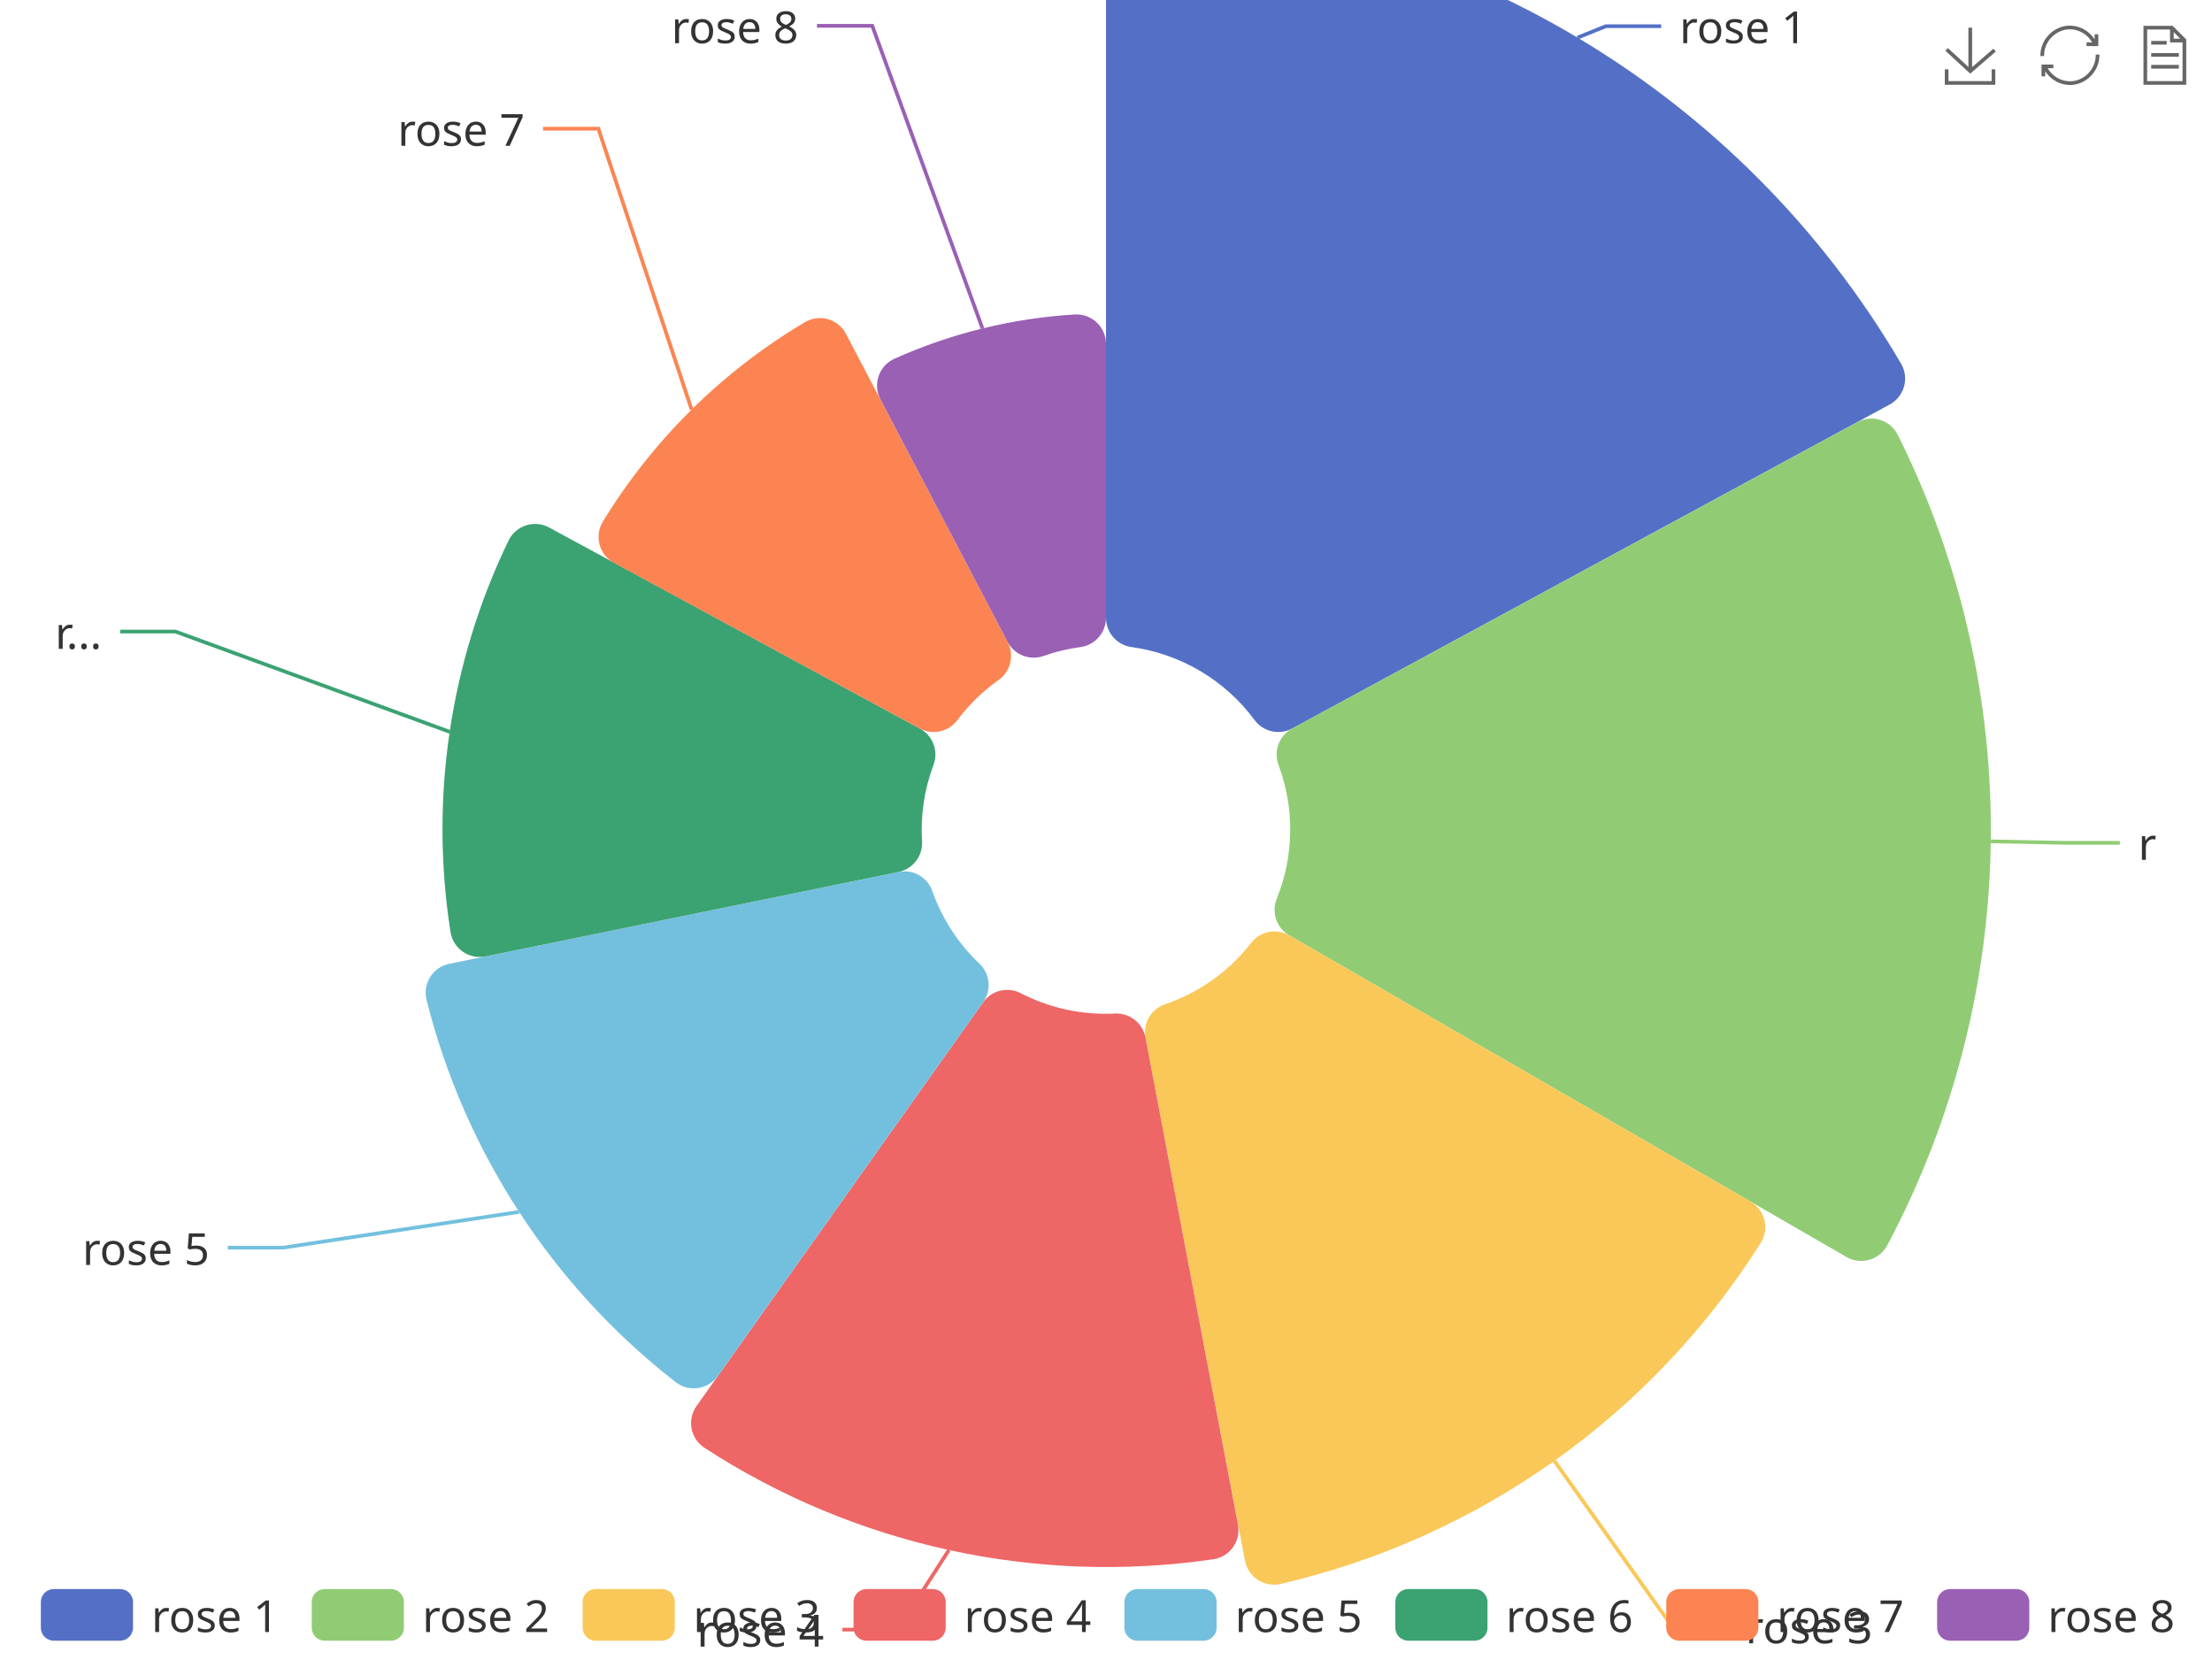
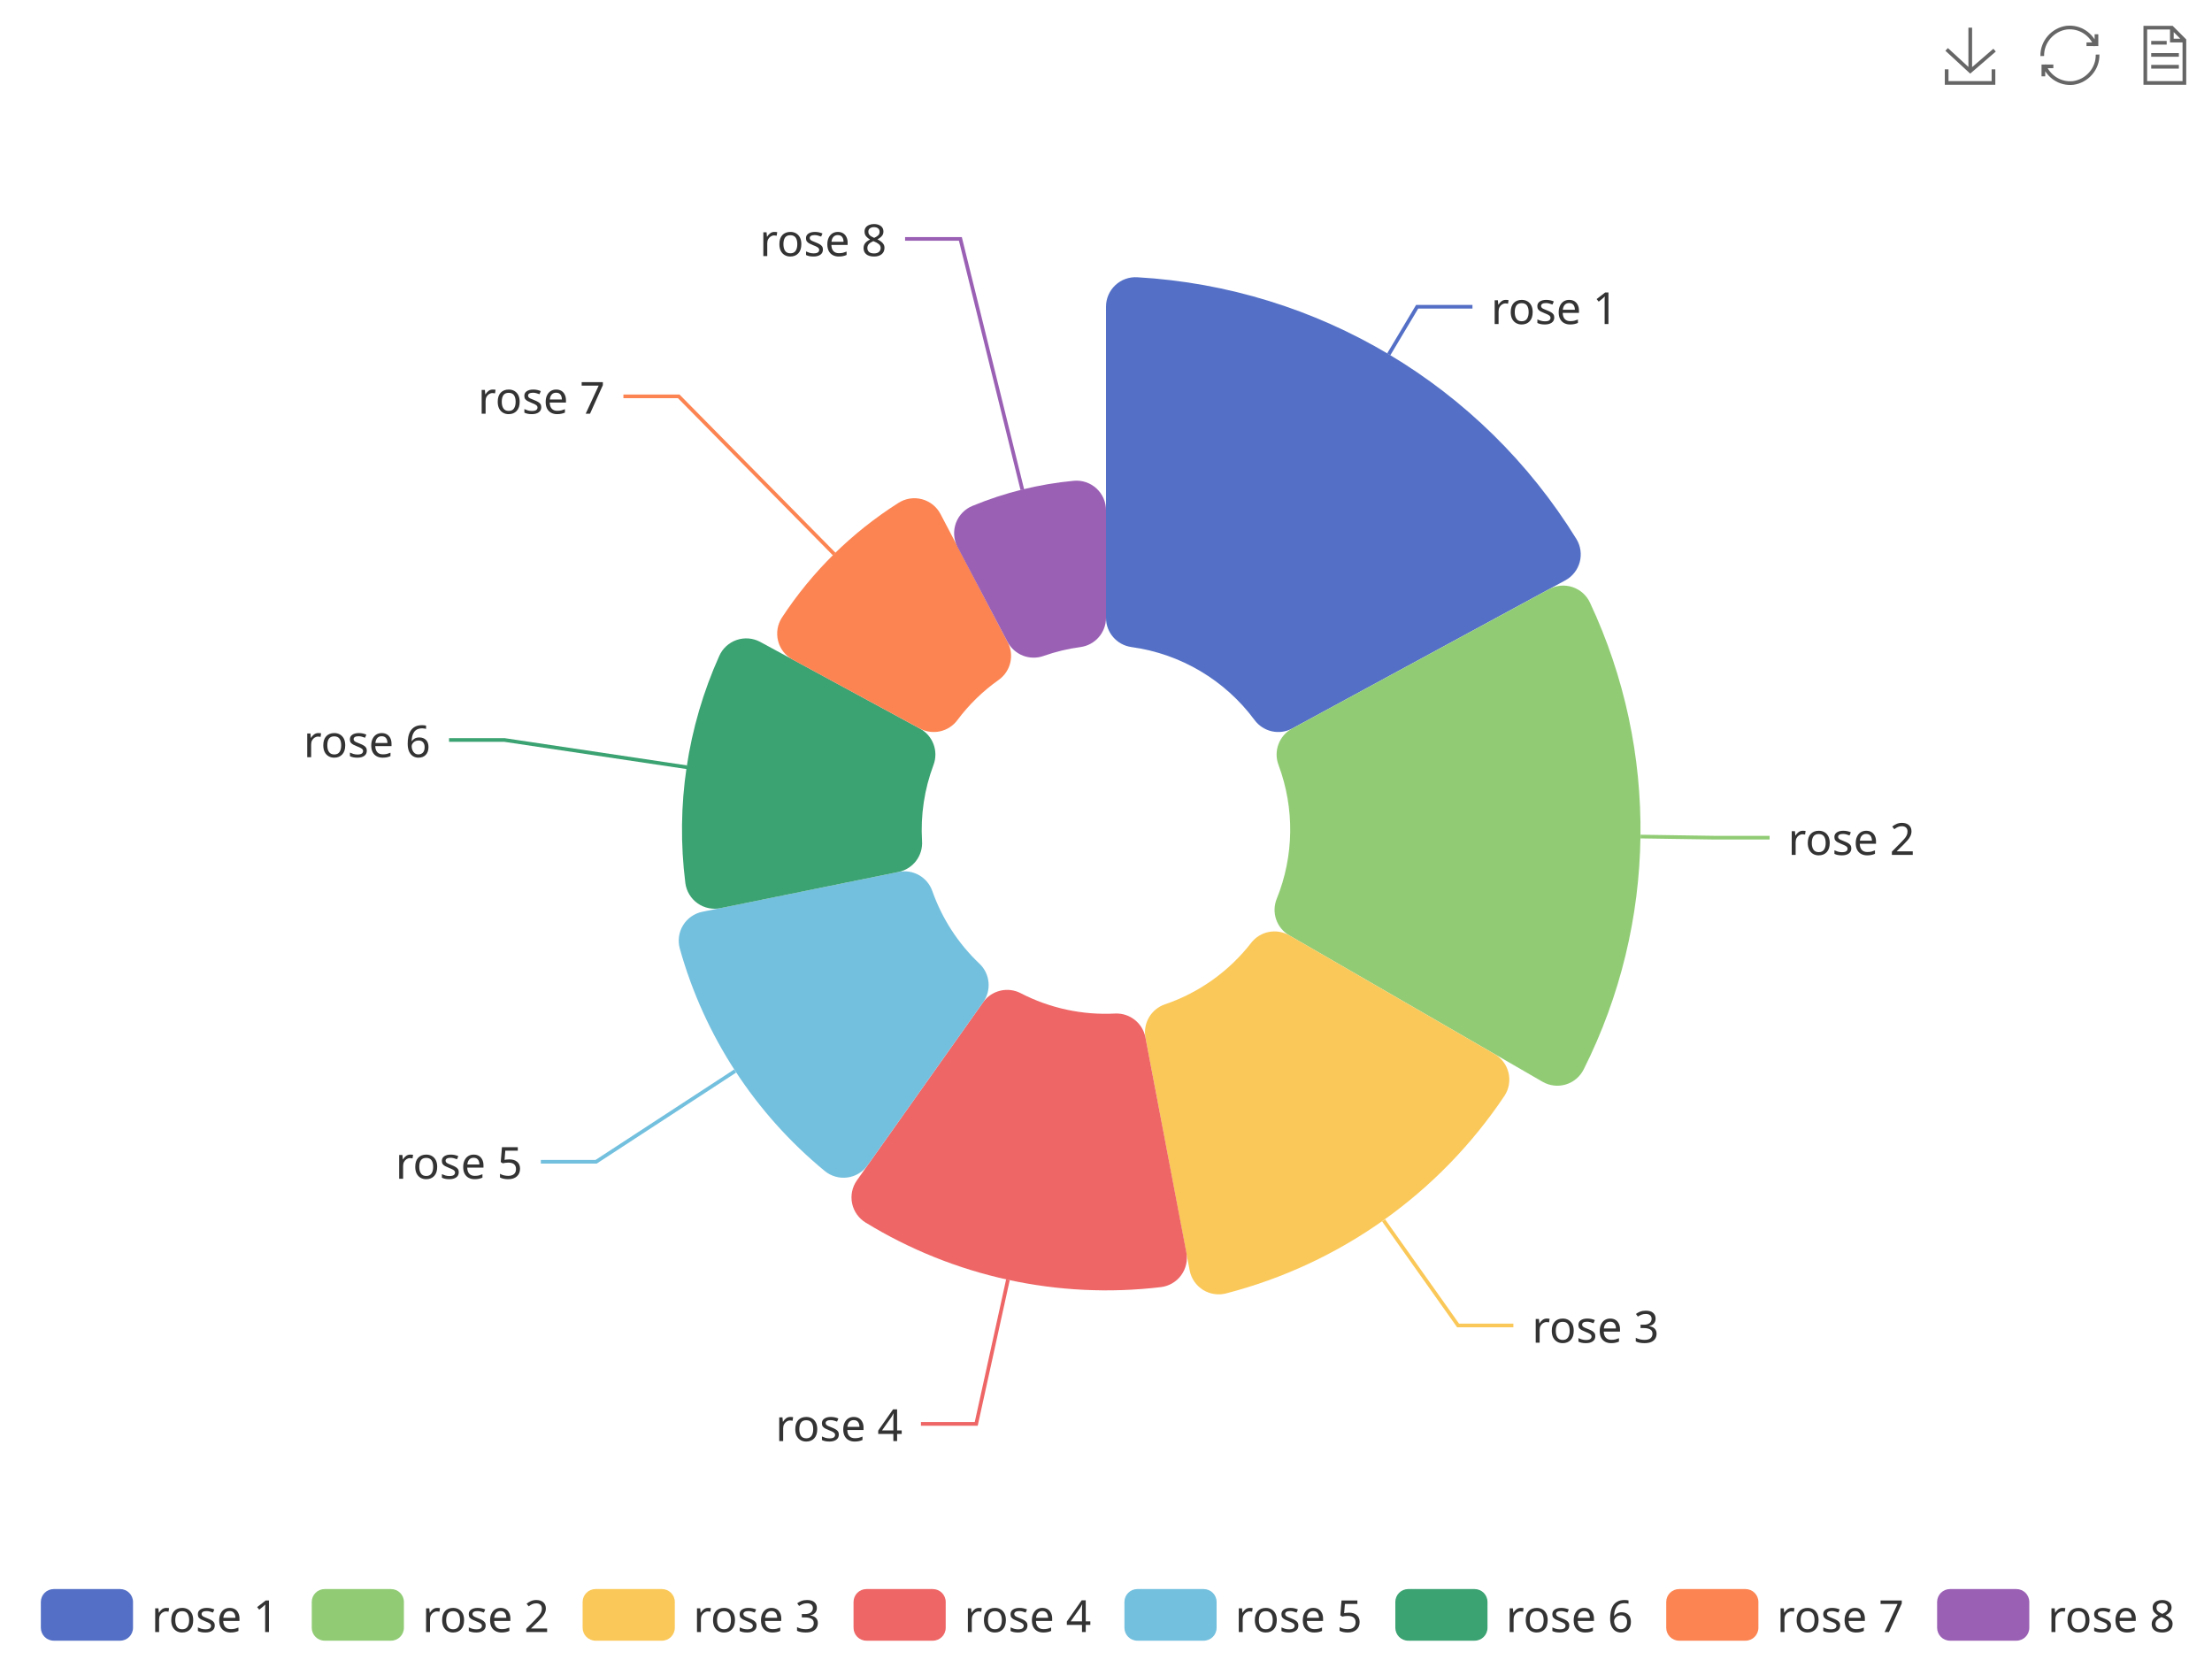
<svg xmlns="http://www.w3.org/2000/svg" width="600" height="450" version="1.1" baseProfile="full" viewBox="0 0 600 450">
  <rect width="600" height="450" x="0" y="0" fill="none" />
-   <polyline points="427.9 10.2 435.6 7.1 450.6 7.1" fill="transparent" stroke="#5470c6" class="zr52-cls-276" />
-   <polyline points="540 228.2 560 228.6 575 228.6" fill="transparent" stroke="#91cc75" class="zr52-cls-276" />
-   <polyline points="421.6 396.2 453.5 441.1 468.5 441.1" fill="transparent" stroke="#fac858" class="zr52-cls-276" />
-   <polyline points="257.4 420.4 243.5 442 228.5 442" fill="transparent" stroke="#ee6666" class="zr52-cls-276" />
-   <polyline points="140.8 328.7 76.8 338.4 61.8 338.4" fill="transparent" stroke="#73c0de" class="zr52-cls-276" />
-   <polyline points="122 198.5 47.6 171.3 32.6 171.3" fill="transparent" stroke="#3ba272" class="zr52-cls-276" />
-   <polyline points="187.6 111.1 162.3 34.9 147.3 34.9" fill="transparent" stroke="#fc8452" class="zr52-cls-276" />
-   <polyline points="266.5 89.1 236.6 7 221.6 7" fill="transparent" stroke="#9a60b4" class="zr52-cls-276" />
-   <path d="M300 -16.9A8 8 0 0 1 308.3 -24.9A250 250 0 0 1 515.7 98.7A8 8 0 0 1 512.6 109.7L350.5 197.6A8 8 0 0 1 340.3 195.3A50 50 0 0 0 306.9 175.5A8 8 0 0 1 300 167.6Z" fill="#5470c6" ecmeta_series_index="0" ecmeta_data_index="0" ecmeta_ssr_type="chart" class="zr52-cls-277" />
-   <path d="M503.8 114.5A8 8 0 0 1 514.8 118A240 240 0 0 1 511.9 337.8A8 8 0 0 1 500.8 340.9L349.7 253.7A8 8 0 0 1 346.3 243.8A50 50 0 0 0 346.8 207.5A8 8 0 0 1 350.5 197.6Z" fill="#91cc75" ecmeta_series_index="0" ecmeta_data_index="1" ecmeta_ssr_type="chart" class="zr52-cls-278" />
-   <path d="M474.8 325.9A8 8 0 0 1 477.6 337.1A210 210 0 0 1 347.4 429.6A8 8 0 0 1 337.7 423.3L310.7 281.4A8 8 0 0 1 316 272.4A50 50 0 0 0 339.4 255.7A8 8 0 0 1 349.7 253.7Z" fill="#fac858" ecmeta_series_index="0" ecmeta_data_index="2" ecmeta_ssr_type="chart" class="zr52-cls-279" />
-   <path d="M335.8 413.5A8 8 0 0 1 329.2 422.9A200 200 0 0 1 191.1 392.7A8 8 0 0 1 188.9 381.4L266.7 271.8A8 8 0 0 1 276.9 269.4A50 50 0 0 0 302.5 274.9A8 8 0 0 1 310.7 281.4Z" fill="#ee6666" ecmeta_series_index="0" ecmeta_data_index="3" ecmeta_ssr_type="chart" class="zr52-cls-280" />
-   <path d="M194.7 373.2A8 8 0 0 1 183.3 374.9A190 190 0 0 1 115.7 271.2A8 8 0 0 1 121.9 261.4L243.7 236.5A8 8 0 0 1 252.9 241.7A50 50 0 0 0 265.7 261.4A8 8 0 0 1 266.7 271.8Z" fill="#73c0de" ecmeta_series_index="0" ecmeta_data_index="4" ecmeta_ssr_type="chart" class="zr52-cls-281" />
-   <path d="M131.7 259.4A8 8 0 0 1 122.2 252.8A180 180 0 0 1 137.9 146.7A8 8 0 0 1 149 143.1L249.5 197.6A8 8 0 0 1 253.2 207.5A50 50 0 0 0 250.1 228.1A8 8 0 0 1 243.7 236.5Z" fill="#3ba272" ecmeta_series_index="0" ecmeta_data_index="5" ecmeta_ssr_type="chart" class="zr52-cls-282" />
-   <path d="M166.6 152.7A8 8 0 0 1 163.5 141.5A160 160 0 0 1 218.3 87.4A8 8 0 0 1 229.5 90.6L273.3 174.1A8 8 0 0 1 270.9 184.4A50 50 0 0 0 259.7 195.3A8 8 0 0 1 249.5 197.6Z" fill="#fc8452" ecmeta_series_index="0" ecmeta_data_index="6" ecmeta_ssr_type="chart" class="zr52-cls-283" />
-   <path d="M238.8 108.3A8 8 0 0 1 242.6 97.3A140 140 0 0 1 291.5 85.3A8 8 0 0 1 300 93.2L300 167.6A8 8 0 0 1 293.1 175.5A50 50 0 0 0 283.1 177.9A8 8 0 0 1 273.3 174.1Z" fill="#9a60b4" ecmeta_series_index="0" ecmeta_data_index="7" ecmeta_ssr_type="chart" class="zr52-cls-284" />
-   <text dominant-baseline="central" text-anchor="start" style="font-size:12px;font-family:sans-serif;" xml:space="preserve" transform="translate(455.5691 7.05)" fill="#333" stroke="rgb(255,255,255)" stroke-width="2" paint-order="stroke" stroke-miterlimit="2">rose 1</text>
-   <text dominant-baseline="central" text-anchor="start" style="font-size:12px;font-family:sans-serif;" transform="translate(579.9769 228.5577)" fill="#333" stroke="rgb(255,255,255)" stroke-width="2" paint-order="stroke" stroke-miterlimit="2">r</text>
-   <text dominant-baseline="central" text-anchor="start" style="font-size:12px;font-family:sans-serif;" xml:space="preserve" transform="translate(473.4515 441.0501)" fill="#333" stroke="rgb(255,255,255)" stroke-width="2" paint-order="stroke" stroke-miterlimit="2">rose 3</text>
-   <text dominant-baseline="central" text-anchor="end" style="font-size:12px;font-family:sans-serif;" xml:space="preserve" transform="translate(223.5122 441.95)" fill="#333" stroke="rgb(255,255,255)" stroke-width="2" paint-order="stroke" stroke-miterlimit="2">rose 4</text>
-   <text dominant-baseline="central" text-anchor="end" style="font-size:12px;font-family:sans-serif;" xml:space="preserve" transform="translate(56.8278 338.4274)" fill="#333" stroke="rgb(255,255,255)" stroke-width="2" paint-order="stroke" stroke-miterlimit="2">rose 5</text>
-   <text dominant-baseline="central" text-anchor="end" style="font-size:12px;font-family:sans-serif;" transform="translate(27.611 171.3204)" fill="#333" stroke="rgb(255,255,255)" stroke-width="2" paint-order="stroke" stroke-miterlimit="2">r...</text>
-   <text dominant-baseline="central" text-anchor="end" style="font-size:12px;font-family:sans-serif;" xml:space="preserve" transform="translate(142.341 34.8811)" fill="#333" stroke="rgb(255,255,255)" stroke-width="2" paint-order="stroke" stroke-miterlimit="2">rose 7</text>
-   <text dominant-baseline="central" text-anchor="end" style="font-size:12px;font-family:sans-serif;" xml:space="preserve" transform="translate(216.5813 7.05)" fill="#333" stroke="rgb(255,255,255)" stroke-width="2" paint-order="stroke" stroke-miterlimit="2">rose 8</text>
+   <polyline points="376.7 96.1 384.4 83.2 399.4 83.2" fill="transparent" stroke="#5470c6" class="zr52-cls-276" />
+   <polyline points="445 226.9 465 227.2 480 227.2" fill="transparent" stroke="#91cc75" class="zr52-cls-276" />
+   <polyline points="375.3 331 395.5 359.5 410.5 359.5" fill="transparent" stroke="#fac858" class="zr52-cls-276" />
+   <polyline points="273.4 347.1 264.8 386.2 249.8 386.2" fill="transparent" stroke="#ee6666" class="zr52-cls-276" />
+   <polyline points="199.4 290.5 161.7 315.1 146.7 315.1" fill="transparent" stroke="#73c0de" class="zr52-cls-276" />
+   <polyline points="186.3 208.1 136.8 200.7 121.8 200.7" fill="transparent" stroke="#3ba272" class="zr52-cls-276" />
+   <polyline points="226.3 150.3 184.1 107.5 169.1 107.5" fill="transparent" stroke="#fc8452" class="zr52-cls-276" />
+   <polyline points="277.3 132.8 260.5 64.8 245.5 64.8" fill="transparent" stroke="#9a60b4" class="zr52-cls-276" />
+   <path d="M300 83.2A8 8 0 0 1 308.5 75.2A150 150 0 0 1 427.6 146.2A8 8 0 0 1 424.6 157.4L350.5 197.6A8 8 0 0 1 340.3 195.3A50 50 0 0 0 306.9 175.5A8 8 0 0 1 300 167.6Z" fill="#5470c6" ecmeta_series_index="0" ecmeta_data_index="0" ecmeta_ssr_type="chart" class="zr52-cls-277" />
+   <path d="M420.2 159.8A8 8 0 0 1 431.3 163.5A145 145 0 0 1 429.6 290A8 8 0 0 1 418.4 293.4L349.7 253.7A8 8 0 0 1 346.3 243.8A50 50 0 0 0 346.8 207.5A8 8 0 0 1 350.5 197.6Z" fill="#91cc75" ecmeta_series_index="0" ecmeta_data_index="1" ecmeta_ssr_type="chart" class="zr52-cls-278" />
+   <path d="M405.4 285.9A8 8 0 0 1 408.1 297.2A130 130 0 0 1 332.6 350.8A8 8 0 0 1 322.7 344.6L310.7 281.4A8 8 0 0 1 316 272.4A50 50 0 0 0 339.4 255.7A8 8 0 0 1 349.7 253.7Z" fill="#fac858" ecmeta_series_index="0" ecmeta_data_index="2" ecmeta_ssr_type="chart" class="zr52-cls-279" />
+   <path d="M321.8 339.7A8 8 0 0 1 314.9 349.1A125 125 0 0 1 234.8 331.6A8 8 0 0 1 232.4 320.2L266.7 271.8A8 8 0 0 1 276.9 269.4A50 50 0 0 0 302.5 274.9A8 8 0 0 1 310.7 281.4Z" fill="#ee6666" ecmeta_series_index="0" ecmeta_data_index="3" ecmeta_ssr_type="chart" class="zr52-cls-280" />
+   <path d="M235.3 316.1A8 8 0 0 1 223.7 317.6A120 120 0 0 1 184.4 257.3A8 8 0 0 1 190.5 247.3L243.7 236.5A8 8 0 0 1 252.9 241.7A50 50 0 0 0 265.7 261.4A8 8 0 0 1 266.7 271.8Z" fill="#73c0de" ecmeta_series_index="0" ecmeta_data_index="4" ecmeta_ssr_type="chart" class="zr52-cls-281" />
+   <path d="M195.5 246.3A8 8 0 0 1 185.9 239.5A115 115 0 0 1 195.1 177.9A8 8 0 0 1 206.2 174.1L249.5 197.6A8 8 0 0 1 253.2 207.5A50 50 0 0 0 250.1 228.1A8 8 0 0 1 243.7 236.5Z" fill="#3ba272" ecmeta_series_index="0" ecmeta_data_index="5" ecmeta_ssr_type="chart" class="zr52-cls-282" />
+   <path d="M215 178.9A8 8 0 0 1 212.1 167.5A105 105 0 0 1 243.7 136.4A8 8 0 0 1 255.1 139.4L273.3 174.1A8 8 0 0 1 270.9 184.4A50 50 0 0 0 259.7 195.3A8 8 0 0 1 249.5 197.6Z" fill="#fc8452" ecmeta_series_index="0" ecmeta_data_index="6" ecmeta_ssr_type="chart" class="zr52-cls-283" />
+   <path d="M259.7 148.3A8 8 0 0 1 263.8 137.2A95 95 0 0 1 291.3 130.4A8 8 0 0 1 300 138.4L300 167.6A8 8 0 0 1 293.1 175.5A50 50 0 0 0 283.1 177.9A8 8 0 0 1 273.3 174.1Z" fill="#9a60b4" ecmeta_series_index="0" ecmeta_data_index="7" ecmeta_ssr_type="chart" class="zr52-cls-284" />
+   <text dominant-baseline="central" text-anchor="start" style="font-size:12px;font-family:sans-serif;" xml:space="preserve" transform="translate(404.4109 83.2263)" fill="#333" stroke="rgb(255,255,255)" stroke-width="2" paint-order="stroke" stroke-miterlimit="2">rose 1</text>
+   <text dominant-baseline="central" text-anchor="start" style="font-size:12px;font-family:sans-serif;" xml:space="preserve" transform="translate(484.9851 227.2152)" fill="#333" stroke="rgb(255,255,255)" stroke-width="2" paint-order="stroke" stroke-miterlimit="2">rose 2</text>
+   <text dominant-baseline="central" text-anchor="start" style="font-size:12px;font-family:sans-serif;" xml:space="preserve" transform="translate(415.5453 359.5217)" fill="#333" stroke="rgb(255,255,255)" stroke-width="2" paint-order="stroke" stroke-miterlimit="2">rose 3</text>
+   <text dominant-baseline="central" text-anchor="end" style="font-size:12px;font-family:sans-serif;" xml:space="preserve" transform="translate(244.8283 386.2078)" fill="#333" stroke="rgb(255,255,255)" stroke-width="2" paint-order="stroke" stroke-miterlimit="2">rose 4</text>
+   <text dominant-baseline="central" text-anchor="end" style="font-size:12px;font-family:sans-serif;" xml:space="preserve" transform="translate(141.7401 315.0511)" fill="#333" stroke="rgb(255,255,255)" stroke-width="2" paint-order="stroke" stroke-miterlimit="2">rose 5</text>
+   <text dominant-baseline="central" text-anchor="end" style="font-size:12px;font-family:sans-serif;" xml:space="preserve" transform="translate(116.796 200.721)" fill="#333" stroke="rgb(255,255,255)" stroke-width="2" paint-order="stroke" stroke-miterlimit="2">rose 6</text>
+   <text dominant-baseline="central" text-anchor="end" style="font-size:12px;font-family:sans-serif;" xml:space="preserve" transform="translate(164.1132 107.5468)" fill="#333" stroke="rgb(255,255,255)" stroke-width="2" paint-order="stroke" stroke-miterlimit="2">rose 7</text>
+   <text dominant-baseline="central" text-anchor="end" style="font-size:12px;font-family:sans-serif;" xml:space="preserve" transform="translate(240.5129 64.7946)" fill="#333" stroke="rgb(255,255,255)" stroke-width="2" paint-order="stroke" stroke-miterlimit="2">rose 8</text>
  <path d="M-5 -5l587.8 0l0 24l-587.8 0Z" transform="translate(11.08 431)" fill="rgb(0,0,0)" fill-opacity="0" stroke="#ccc" stroke-width="0" class="zr52-cls-285" />
  <path d="M3.5 0L21.5 0A3.5 3.5 0 0 1 25 3.5L25 10.5A3.5 3.5 0 0 1 21.5 14L3.5 14A3.5 3.5 0 0 1 0 10.5L0 3.5A3.5 3.5 0 0 1 3.5 0" transform="translate(11.08 431)" fill="#5470c6" ecmeta_series_index="0" ecmeta_data_index="0" ecmeta_ssr_type="legend" ecmeta_silent="true" class="zr52-cls-285" />
  <text dominant-baseline="central" text-anchor="start" style="font-size:12px;font-family:sans-serif;" xml:space="preserve" x="30" y="7" transform="translate(11.08 431)" fill="#333">rose 1</text>
  <path d="M0 0l63.5 0l0 14l-63.5 0Z" transform="translate(11.08 431)" fill="transparent" ecmeta_series_index="0" ecmeta_data_index="0" ecmeta_ssr_type="legend" class="zr52-cls-286" />
  <path d="M3.5 0L21.5 0A3.5 3.5 0 0 1 25 3.5L25 10.5A3.5 3.5 0 0 1 21.5 14L3.5 14A3.5 3.5 0 0 1 0 10.5L0 3.5A3.5 3.5 0 0 1 3.5 0" transform="translate(84.56 431)" fill="#91cc75" ecmeta_series_index="0" ecmeta_data_index="1" ecmeta_ssr_type="legend" ecmeta_silent="true" class="zr52-cls-285" />
  <text dominant-baseline="central" text-anchor="start" style="font-size:12px;font-family:sans-serif;" xml:space="preserve" x="30" y="7" transform="translate(84.56 431)" fill="#333">rose 2</text>
  <path d="M0 0l63.5 0l0 14l-63.5 0Z" transform="translate(84.56 431)" fill="transparent" ecmeta_series_index="0" ecmeta_data_index="1" ecmeta_ssr_type="legend" class="zr52-cls-286" />
  <path d="M3.5 0L21.5 0A3.5 3.5 0 0 1 25 3.5L25 10.5A3.5 3.5 0 0 1 21.5 14L3.5 14A3.5 3.5 0 0 1 0 10.5L0 3.5A3.5 3.5 0 0 1 3.5 0" transform="translate(158.04 431)" fill="#fac858" ecmeta_series_index="0" ecmeta_data_index="2" ecmeta_ssr_type="legend" ecmeta_silent="true" class="zr52-cls-285" />
  <text dominant-baseline="central" text-anchor="start" style="font-size:12px;font-family:sans-serif;" xml:space="preserve" x="30" y="7" transform="translate(158.04 431)" fill="#333">rose 3</text>
  <path d="M0 0l63.5 0l0 14l-63.5 0Z" transform="translate(158.04 431)" fill="transparent" ecmeta_series_index="0" ecmeta_data_index="2" ecmeta_ssr_type="legend" class="zr52-cls-286" />
  <path d="M3.5 0L21.5 0A3.5 3.5 0 0 1 25 3.5L25 10.5A3.5 3.5 0 0 1 21.5 14L3.5 14A3.5 3.5 0 0 1 0 10.5L0 3.5A3.5 3.5 0 0 1 3.5 0" transform="translate(231.52 431)" fill="#ee6666" ecmeta_series_index="0" ecmeta_data_index="3" ecmeta_ssr_type="legend" ecmeta_silent="true" class="zr52-cls-285" />
  <text dominant-baseline="central" text-anchor="start" style="font-size:12px;font-family:sans-serif;" xml:space="preserve" x="30" y="7" transform="translate(231.52 431)" fill="#333">rose 4</text>
  <path d="M0 0l63.5 0l0 14l-63.5 0Z" transform="translate(231.52 431)" fill="transparent" ecmeta_series_index="0" ecmeta_data_index="3" ecmeta_ssr_type="legend" class="zr52-cls-286" />
  <path d="M3.5 0L21.5 0A3.5 3.5 0 0 1 25 3.5L25 10.5A3.5 3.5 0 0 1 21.5 14L3.5 14A3.5 3.5 0 0 1 0 10.5L0 3.5A3.5 3.5 0 0 1 3.5 0" transform="translate(305 431)" fill="#73c0de" ecmeta_series_index="0" ecmeta_data_index="4" ecmeta_ssr_type="legend" ecmeta_silent="true" class="zr52-cls-285" />
  <text dominant-baseline="central" text-anchor="start" style="font-size:12px;font-family:sans-serif;" xml:space="preserve" x="30" y="7" transform="translate(305 431)" fill="#333">rose 5</text>
  <path d="M0 0l63.5 0l0 14l-63.5 0Z" transform="translate(305 431)" fill="transparent" ecmeta_series_index="0" ecmeta_data_index="4" ecmeta_ssr_type="legend" class="zr52-cls-286" />
  <path d="M3.5 0L21.5 0A3.5 3.5 0 0 1 25 3.5L25 10.5A3.5 3.5 0 0 1 21.5 14L3.5 14A3.5 3.5 0 0 1 0 10.5L0 3.5A3.5 3.5 0 0 1 3.5 0" transform="translate(378.48 431)" fill="#3ba272" ecmeta_series_index="0" ecmeta_data_index="5" ecmeta_ssr_type="legend" ecmeta_silent="true" class="zr52-cls-285" />
  <text dominant-baseline="central" text-anchor="start" style="font-size:12px;font-family:sans-serif;" xml:space="preserve" x="30" y="7" transform="translate(378.48 431)" fill="#333">rose 6</text>
  <path d="M0 0l63.5 0l0 14l-63.5 0Z" transform="translate(378.48 431)" fill="transparent" ecmeta_series_index="0" ecmeta_data_index="5" ecmeta_ssr_type="legend" class="zr52-cls-286" />
  <path d="M3.5 0L21.5 0A3.5 3.5 0 0 1 25 3.5L25 10.5A3.5 3.5 0 0 1 21.5 14L3.5 14A3.5 3.5 0 0 1 0 10.5L0 3.5A3.5 3.5 0 0 1 3.5 0" transform="translate(451.96 431)" fill="#fc8452" ecmeta_series_index="0" ecmeta_data_index="6" ecmeta_ssr_type="legend" ecmeta_silent="true" class="zr52-cls-285" />
  <text dominant-baseline="central" text-anchor="start" style="font-size:12px;font-family:sans-serif;" xml:space="preserve" x="30" y="7" transform="translate(451.96 431)" fill="#333">rose 7</text>
  <path d="M0 0l63.5 0l0 14l-63.5 0Z" transform="translate(451.96 431)" fill="transparent" ecmeta_series_index="0" ecmeta_data_index="6" ecmeta_ssr_type="legend" class="zr52-cls-286" />
  <path d="M3.5 0L21.5 0A3.5 3.5 0 0 1 25 3.5L25 10.5A3.5 3.5 0 0 1 21.5 14L3.5 14A3.5 3.5 0 0 1 0 10.5L0 3.5A3.5 3.5 0 0 1 3.5 0" transform="translate(525.44 431)" fill="#9a60b4" ecmeta_series_index="0" ecmeta_data_index="7" ecmeta_ssr_type="legend" ecmeta_silent="true" class="zr52-cls-285" />
  <text dominant-baseline="central" text-anchor="start" style="font-size:12px;font-family:sans-serif;" xml:space="preserve" x="30" y="7" transform="translate(525.44 431)" fill="#333">rose 8</text>
  <path d="M0 0l63.5 0l0 14l-63.5 0Z" transform="translate(525.44 431)" fill="transparent" ecmeta_series_index="0" ecmeta_data_index="7" ecmeta_ssr_type="legend" class="zr52-cls-286" />
  <path d="M-14 -15l79.5 0l0 30l-79.5 0Z" transform="translate(534.5253 15)" fill="transparent" stroke="#ccc" stroke-width="0" class="zr52-cls-285" />
  <path d="M-6.5 -1.6L-0.1 4.3L6.5 -1.4M-6.5 3.8L-6.5 7.5L6.2 7.5L6.2 3.8M-0.1 4.2L-0.1 -7.5" transform="translate(534.5253 15)" fill="transparent" stroke="#666" class="zr52-cls-287" />
  <path d="M-7 0.9M4.5 -3L7.2 -3L7.2 -5.7M7 -2.6C5.9 -5.6 2.8 -7.9 -0.9 -7.5C-4.6 -7 -7.6 -3.7 -7.5 0.2M-4.5 3L-7.2 3L-7.2 5.7M-7 2.6C-5.9 5.6 -2.8 7.9 0.9 7.5C4.6 7 7.6 3.7 7.5 -0.2" transform="translate(561.4617 15)" fill="transparent" stroke="#666" class="zr52-cls-287" />
  <path d="M-3.7 -3.4L0.5 -3.4M-3.7 -3.4L0.5 -3.4M3.8 -0.1L-3.7 -0.1M-5.3 -7.5L-5.3 7.5L5.3 7.5L5.3 -4.1L1.9 -7.5L-5.3 -7.5ZM1.9 -7.4L1.9 -4L5.3 -4M3.8 3.1L-3.7 3.1" transform="translate(587.2098 15)" fill="transparent" stroke="#666" class="zr52-cls-287" />
  <style>
.zr52-cls-276:hover {
cursor:pointer;
}
.zr52-cls-277:hover {
cursor:pointer;
fill:rgba(92,123,217,1);
}
.zr52-cls-278:hover {
cursor:pointer;
fill:rgba(159,224,128,1);
}
.zr52-cls-279:hover {
cursor:pointer;
fill:rgba(255,220,96,1);
}
.zr52-cls-280:hover {
cursor:pointer;
fill:rgba(255,112,112,1);
}
.zr52-cls-281:hover {
cursor:pointer;
fill:rgba(126,211,244,1);
}
.zr52-cls-282:hover {
cursor:pointer;
fill:rgba(64,178,125,1);
}
.zr52-cls-283:hover {
cursor:pointer;
fill:rgba(255,145,90,1);
}
.zr52-cls-284:hover {
cursor:pointer;
fill:rgba(169,105,198,1);
}
.zr52-cls-285:hover {
pointer-events:none;
}
.zr52-cls-286:hover {
cursor:pointer;
fill:rgba(0,0,0,0);
}
.zr52-cls-287:hover {
cursor:pointer;
stroke:#3E98C5;
}



</style>
</svg>
